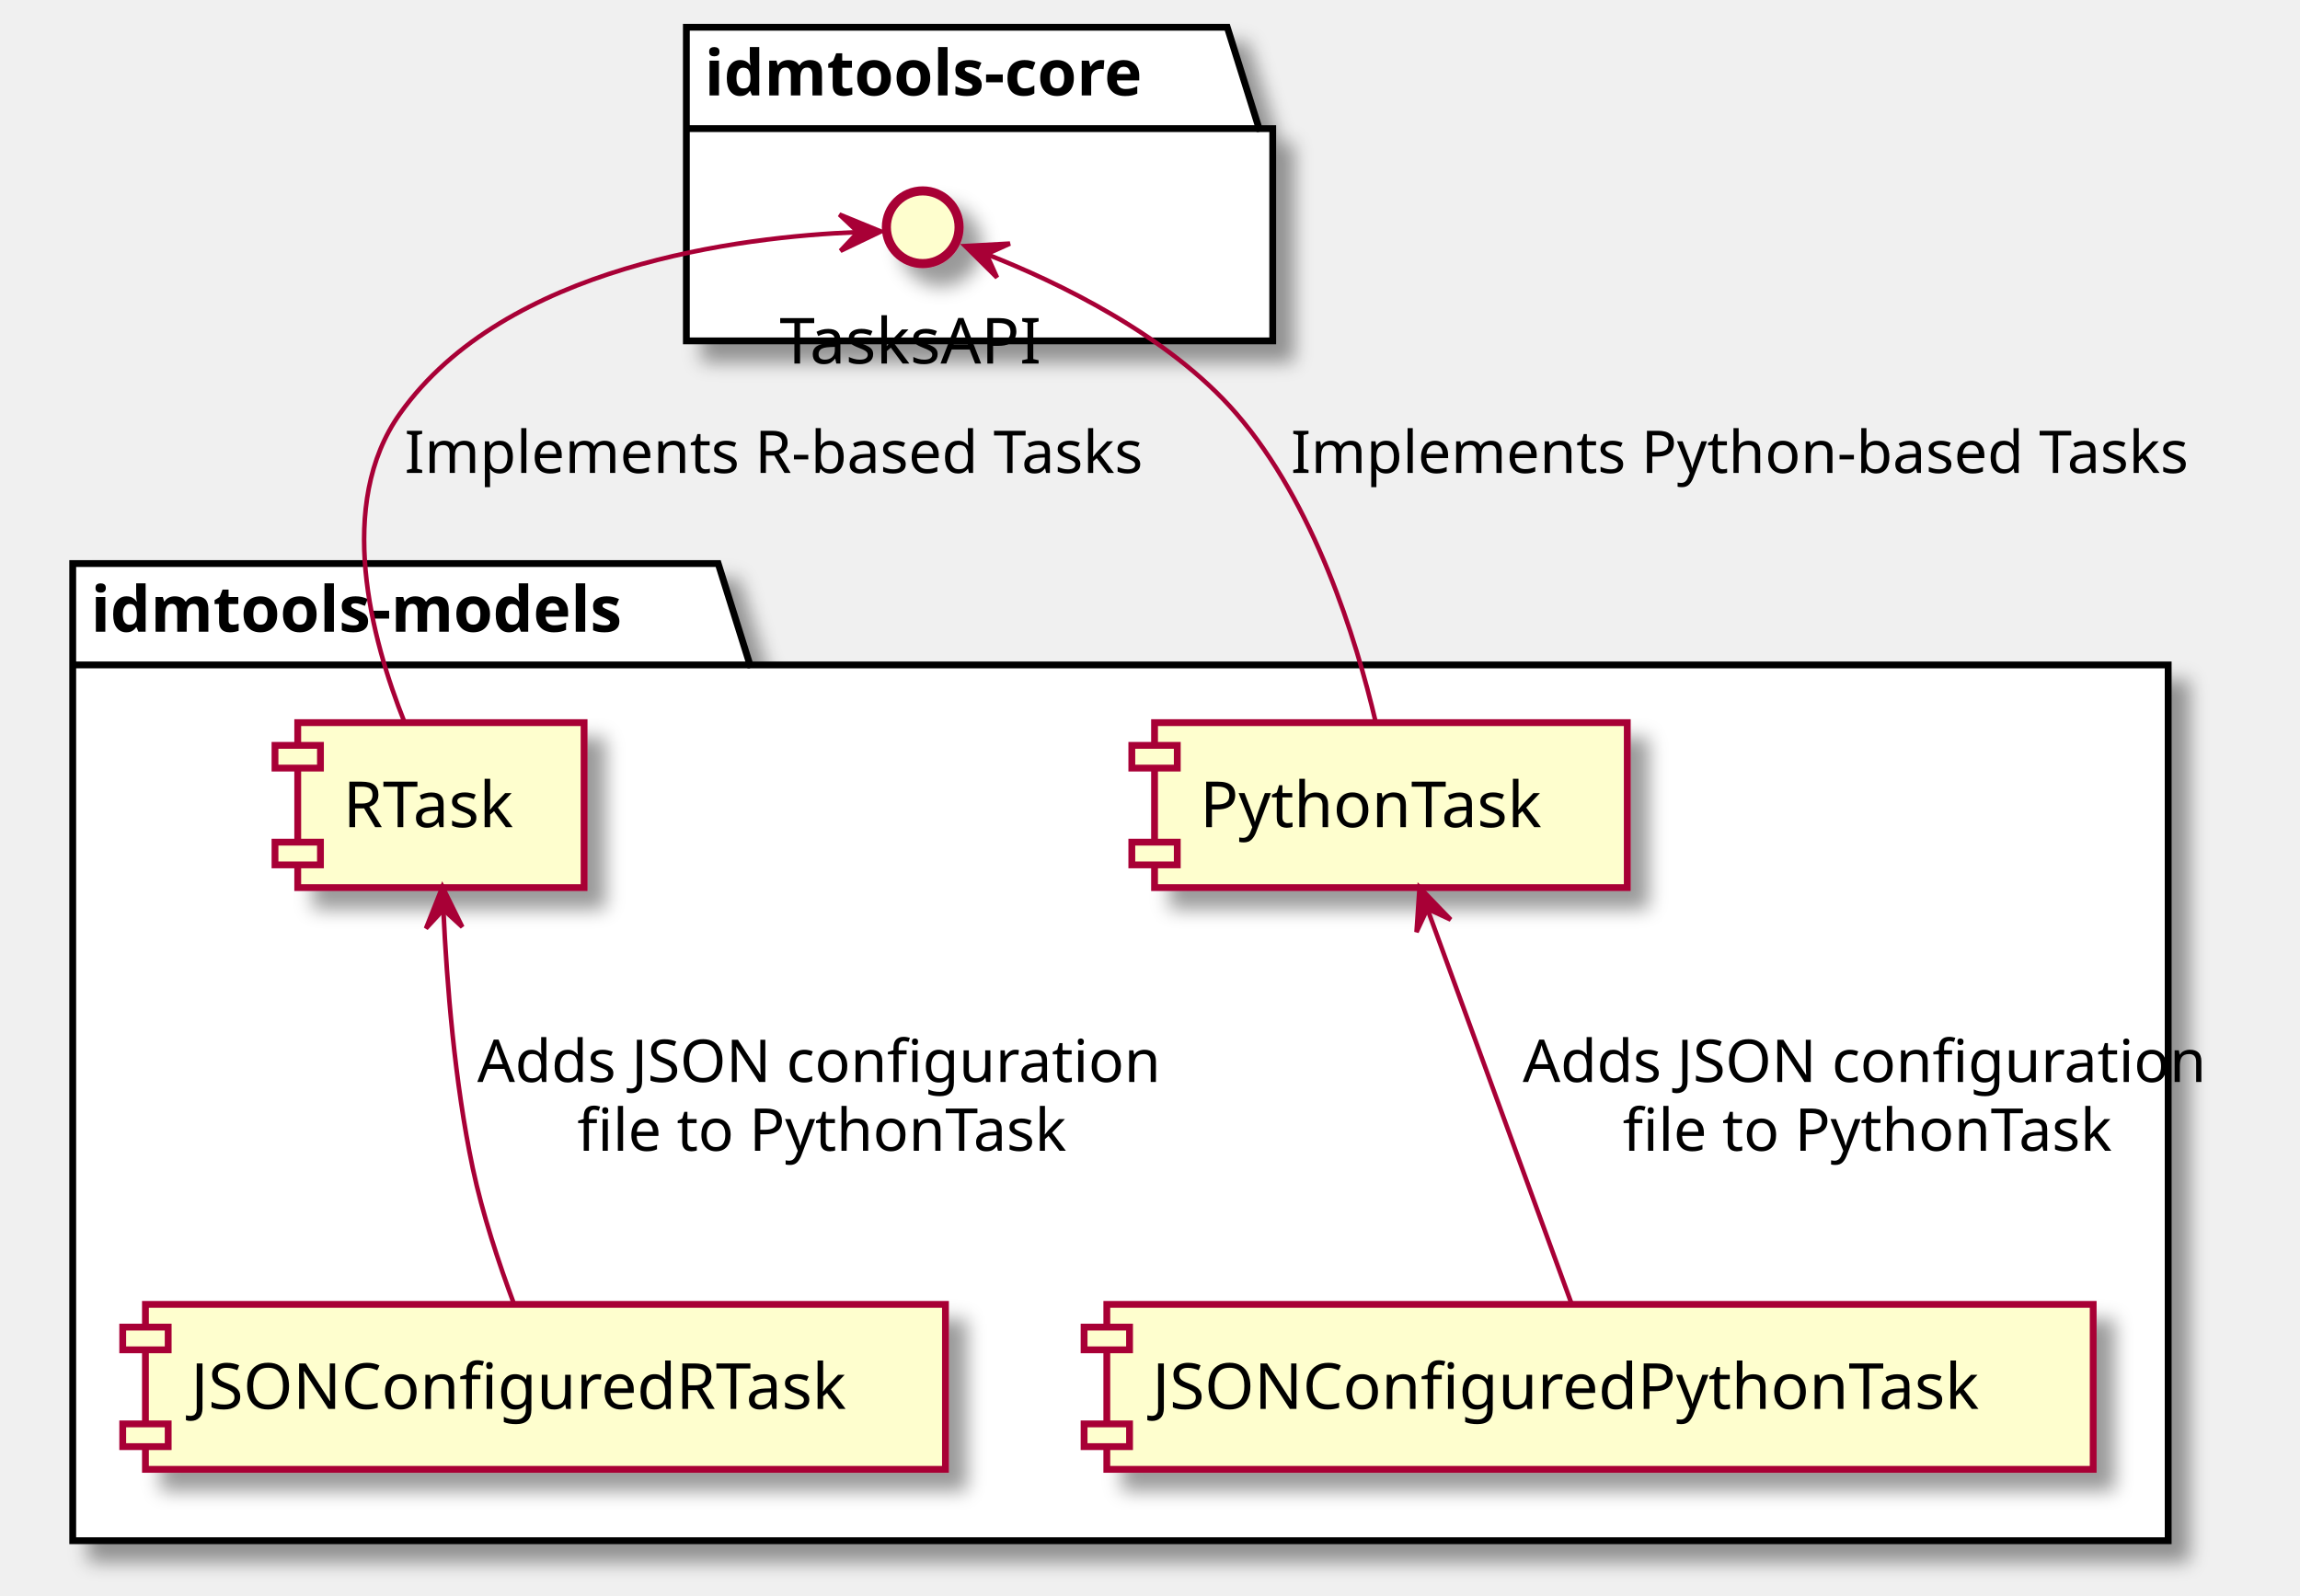
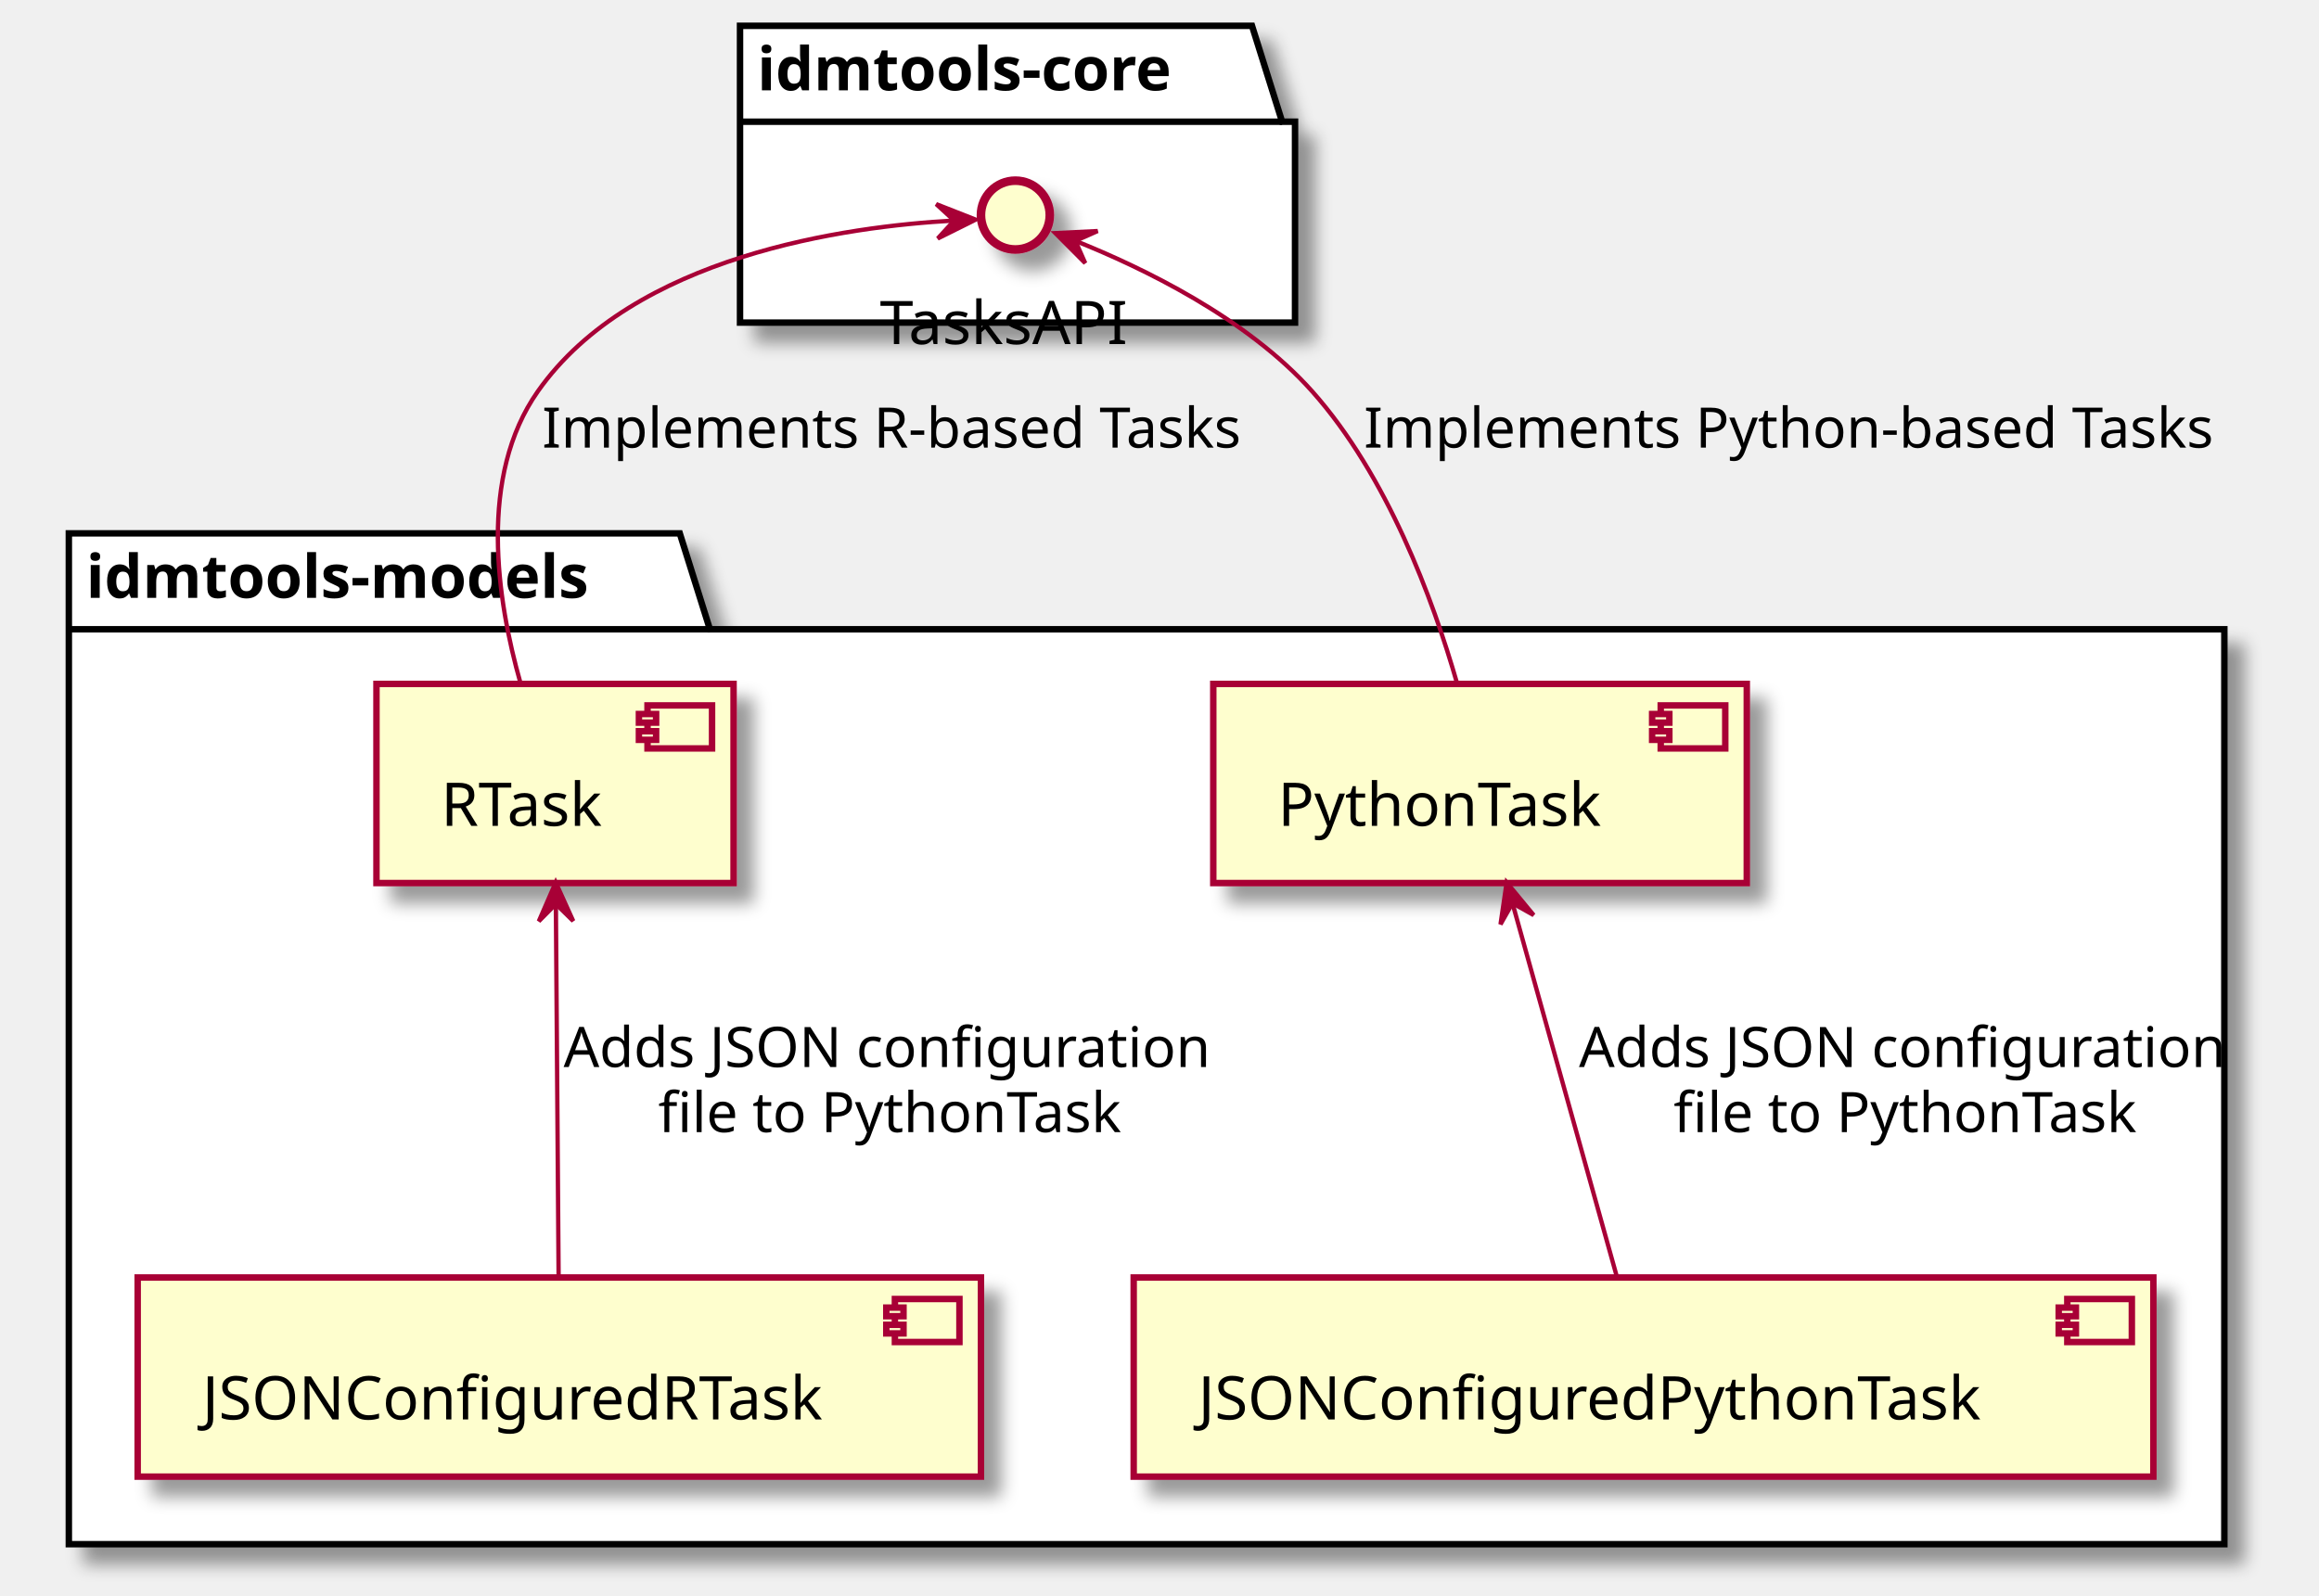
- <svg xmlns="http://www.w3.org/2000/svg" contentScriptType="application/ecmascript" contentStyleType="text/css" height="351px" preserveAspectRatio="none" style="width:506px;height:351px;" version="1.1" viewBox="0 0 506 351" width="506px" zoomAndPan="magnify">
+ <svg xmlns="http://www.w3.org/2000/svg" contentScriptType="application/ecmascript" contentStyleType="text/css" height="371px" preserveAspectRatio="none" style="width:539px;height:371px;" version="1.1" viewBox="0 0 539 371" width="539px" zoomAndPan="magnify">
  <defs>
    <filter height="300%" id="f1j0t09v6sc2jd" width="300%" x="-1" y="-1">
      <feGaussianBlur result="blurOut" stdDeviation="2.0" />
      <feColorMatrix in="blurOut" result="blurOut2" type="matrix" values="0 0 0 0 0 0 0 0 0 0 0 0 0 0 0 0 0 0 .4 0" />
      <feOffset dx="4.0" dy="4.0" in="blurOut2" result="blurOut3" />
      <feBlend in="SourceGraphic" in2="blurOut3" mode="normal" />
    </filter>
  </defs>
  <g>
-     <polygon fill="#FFFFFF" filter="url(#f1j0t09v6sc2jd)" points="151,6,270,6,277,28.297,280,28.297,280,75,151,75,151,6" style="stroke: #000000; stroke-width: 1.5;" />
-     <line style="stroke: #000000; stroke-width: 1.5;" x1="151" x2="277" y1="28.297" y2="28.297" />
-     <text fill="#000000" font-family="sans-serif" font-size="14" font-weight="bold" lengthAdjust="spacingAndGlyphs" textLength="113" x="155" y="20.995">idmtools-core</text>
-     <polygon fill="#FFFFFF" filter="url(#f1j0t09v6sc2jd)" points="16,124,158,124,165,146.297,477,146.297,477,339,16,339,16,124" style="stroke: #000000; stroke-width: 1.5;" />
+     <polygon fill="#FFFFFF" filter="url(#f1j0t09v6sc2jd)" points="172,6,291,6,298,28.297,301,28.297,301,75,172,75,172,6" style="stroke: #000000; stroke-width: 1.5;" />
+     <line style="stroke: #000000; stroke-width: 1.5;" x1="172" x2="298" y1="28.297" y2="28.297" />
+     <text fill="#000000" font-family="sans-serif" font-size="14" font-weight="bold" lengthAdjust="spacingAndGlyphs" textLength="113" x="176" y="20.995">idmtools-core</text>
+     <polygon fill="#FFFFFF" filter="url(#f1j0t09v6sc2jd)" points="16,124,158,124,165,146.297,517,146.297,517,359,16,359,16,124" style="stroke: #000000; stroke-width: 1.5;" />
    <line style="stroke: #000000; stroke-width: 1.5;" x1="16" x2="165" y1="146.297" y2="146.297" />
    <text fill="#000000" font-family="sans-serif" font-size="14" font-weight="bold" lengthAdjust="spacingAndGlyphs" textLength="136" x="20" y="138.995">idmtools-models</text>
-     <ellipse cx="203" cy="50" fill="#FEFECE" filter="url(#f1j0t09v6sc2jd)" rx="8" ry="8" style="stroke: #A80036; stroke-width: 2.0;" />
-     <text fill="#000000" font-family="sans-serif" font-size="14" lengthAdjust="spacingAndGlyphs" textLength="63" x="171.5" y="79.995">TasksAPI</text>
-     <rect fill="#FEFECE" filter="url(#f1j0t09v6sc2jd)" height="36.297" style="stroke: #A80036; stroke-width: 1.5;" width="104" x="254" y="159" />
-     <rect fill="#FEFECE" height="5" style="stroke: #A80036; stroke-width: 1.5;" width="10" x="249" y="164" />
-     <rect fill="#FEFECE" height="5" style="stroke: #A80036; stroke-width: 1.5;" width="10" x="249" y="185.297" />
-     <text fill="#000000" font-family="sans-serif" font-size="14" lengthAdjust="spacingAndGlyphs" textLength="84" x="264" y="181.995">PythonTask</text>
-     <rect fill="#FEFECE" filter="url(#f1j0t09v6sc2jd)" height="36.297" style="stroke: #A80036; stroke-width: 1.5;" width="217" x="243.5" y="287" />
-     <rect fill="#FEFECE" height="5" style="stroke: #A80036; stroke-width: 1.5;" width="10" x="238.5" y="292" />
-     <rect fill="#FEFECE" height="5" style="stroke: #A80036; stroke-width: 1.5;" width="10" x="238.5" y="313.297" />
-     <text fill="#000000" font-family="sans-serif" font-size="14" lengthAdjust="spacingAndGlyphs" textLength="197" x="253.5" y="309.995">JSONConfiguredPythonTask</text>
-     <rect fill="#FEFECE" filter="url(#f1j0t09v6sc2jd)" height="36.297" style="stroke: #A80036; stroke-width: 1.5;" width="63" x="65.5" y="159" />
-     <rect fill="#FEFECE" height="5" style="stroke: #A80036; stroke-width: 1.5;" width="10" x="60.5" y="164" />
-     <rect fill="#FEFECE" height="5" style="stroke: #A80036; stroke-width: 1.5;" width="10" x="60.5" y="185.297" />
-     <text fill="#000000" font-family="sans-serif" font-size="14" lengthAdjust="spacingAndGlyphs" textLength="43" x="75.5" y="181.995">RTask</text>
-     <rect fill="#FEFECE" filter="url(#f1j0t09v6sc2jd)" height="36.297" style="stroke: #A80036; stroke-width: 1.5;" width="176" x="32" y="287" />
-     <rect fill="#FEFECE" height="5" style="stroke: #A80036; stroke-width: 1.5;" width="10" x="27" y="292" />
-     <rect fill="#FEFECE" height="5" style="stroke: #A80036; stroke-width: 1.5;" width="10" x="27" y="313.297" />
-     <text fill="#000000" font-family="sans-serif" font-size="14" lengthAdjust="spacingAndGlyphs" textLength="156" x="42" y="309.995">JSONConfiguredRTask</text>
-     <path d="M314.031,199.998 C323.068,224.752 337.557,264.438 345.776,286.953 " fill="none" id="PythonTask&lt;-JSONConfiguredPythonTask" style="stroke: #A80036; stroke-width: 1.0;" />
-     <polygon fill="#A80036" points="312.3,195.256,311.632,205.082,314.016,199.952,319.146,202.337,312.3,195.256" style="stroke: #A80036; stroke-width: 1.0;" />
-     <text fill="#000000" font-family="sans-serif" font-size="13" lengthAdjust="spacingAndGlyphs" textLength="155" x="335" y="238.067">Adds JSON configuration</text>
-     <text fill="#000000" font-family="sans-serif" font-size="13" lengthAdjust="spacingAndGlyphs" textLength="115" x="357" y="253.2">file to PythonTask</text>
-     <path d="M97.552,200.291 C98.291,216.232 100.01,238.119 104,257 C106.138,267.12 109.788,278.08 113.062,286.868 " fill="none" id="RTask&lt;-JSONConfiguredRTask" style="stroke: #A80036; stroke-width: 1.0;" />
-     <polygon fill="#A80036" points="97.337,195.126,93.713,204.284,97.544,200.122,101.706,203.953,97.337,195.126" style="stroke: #A80036; stroke-width: 1.0;" />
-     <text fill="#000000" font-family="sans-serif" font-size="13" lengthAdjust="spacingAndGlyphs" textLength="155" x="105" y="238.067">Adds JSON configuration</text>
-     <text fill="#000000" font-family="sans-serif" font-size="13" lengthAdjust="spacingAndGlyphs" textLength="115" x="127" y="253.2">file to PythonTask</text>
-     <path d="M217.205,55.984 C232.62,62.053 257.028,73.685 272,91 C289.153,110.837 298.319,140.414 302.668,158.934 " fill="none" id="TasksAPI&lt;-PythonTask" style="stroke: #A80036; stroke-width: 1.0;" />
-     <polygon fill="#A80036" points="212.349,54.139,219.342,61.074,217.023,55.915,222.183,53.596,212.349,54.139" style="stroke: #A80036; stroke-width: 1.0;" />
-     <text fill="#000000" font-family="sans-serif" font-size="13" lengthAdjust="spacingAndGlyphs" textLength="210" x="284" y="104.067">Implements Python-based Tasks</text>
-     <path d="M188.513,51.084 C163.158,52.11 111.23,58.325 88,91 C73.813,110.956 81.652,140.498 89.019,158.979 " fill="none" id="TasksAPI&lt;-RTask" style="stroke: #A80036; stroke-width: 1.0;" />
-     <polygon fill="#A80036" points="193.786,50.93,184.673,47.194,188.788,51.076,184.906,55.191,193.786,50.93" style="stroke: #A80036; stroke-width: 1.0;" />
-     <text fill="#000000" font-family="sans-serif" font-size="13" lengthAdjust="spacingAndGlyphs" textLength="174" x="89" y="104.067">Implements R-based Tasks</text>
+     <ellipse cx="236" cy="50" fill="#FEFECE" filter="url(#f1j0t09v6sc2jd)" rx="8" ry="8" style="stroke: #A80036; stroke-width: 2.0;" />
+     <text fill="#000000" font-family="sans-serif" font-size="14" lengthAdjust="spacingAndGlyphs" textLength="63" x="204.5" y="79.995">TasksAPI</text>
+     <rect fill="#FEFECE" filter="url(#f1j0t09v6sc2jd)" height="46.297" style="stroke: #A80036; stroke-width: 1.5;" width="124" x="282" y="159" />
+     <rect fill="#FEFECE" height="10" style="stroke: #A80036; stroke-width: 1.5;" width="15" x="386" y="164" />
+     <rect fill="#FEFECE" height="2" style="stroke: #A80036; stroke-width: 1.5;" width="4" x="384" y="166" />
+     <rect fill="#FEFECE" height="2" style="stroke: #A80036; stroke-width: 1.5;" width="4" x="384" y="170" />
+     <text fill="#000000" font-family="sans-serif" font-size="14" lengthAdjust="spacingAndGlyphs" textLength="84" x="297" y="191.995">PythonTask</text>
+     <rect fill="#FEFECE" filter="url(#f1j0t09v6sc2jd)" height="46.297" style="stroke: #A80036; stroke-width: 1.5;" width="237" x="263.5" y="297" />
+     <rect fill="#FEFECE" height="10" style="stroke: #A80036; stroke-width: 1.5;" width="15" x="480.5" y="302" />
+     <rect fill="#FEFECE" height="2" style="stroke: #A80036; stroke-width: 1.5;" width="4" x="478.5" y="304" />
+     <rect fill="#FEFECE" height="2" style="stroke: #A80036; stroke-width: 1.5;" width="4" x="478.5" y="308" />
+     <text fill="#000000" font-family="sans-serif" font-size="14" lengthAdjust="spacingAndGlyphs" textLength="197" x="278.5" y="329.995">JSONConfiguredPythonTask</text>
+     <rect fill="#FEFECE" filter="url(#f1j0t09v6sc2jd)" height="46.297" style="stroke: #A80036; stroke-width: 1.5;" width="83" x="87.5" y="159" />
+     <rect fill="#FEFECE" height="10" style="stroke: #A80036; stroke-width: 1.5;" width="15" x="150.5" y="164" />
+     <rect fill="#FEFECE" height="2" style="stroke: #A80036; stroke-width: 1.5;" width="4" x="148.5" y="166" />
+     <rect fill="#FEFECE" height="2" style="stroke: #A80036; stroke-width: 1.5;" width="4" x="148.5" y="170" />
+     <text fill="#000000" font-family="sans-serif" font-size="14" lengthAdjust="spacingAndGlyphs" textLength="43" x="102.5" y="191.995">RTask</text>
+     <rect fill="#FEFECE" filter="url(#f1j0t09v6sc2jd)" height="46.297" style="stroke: #A80036; stroke-width: 1.5;" width="196" x="32" y="297" />
+     <rect fill="#FEFECE" height="10" style="stroke: #A80036; stroke-width: 1.5;" width="15" x="208" y="302" />
+     <rect fill="#FEFECE" height="2" style="stroke: #A80036; stroke-width: 1.5;" width="4" x="206" y="304" />
+     <rect fill="#FEFECE" height="2" style="stroke: #A80036; stroke-width: 1.5;" width="4" x="206" y="308" />
+     <text fill="#000000" font-family="sans-serif" font-size="14" lengthAdjust="spacingAndGlyphs" textLength="156" x="47" y="329.995">JSONConfiguredRTask</text>
+     <path d="M351.565,210.073 C358.675,235.522 369.189,273.15 375.813,296.856 " fill="none" id="PythonTask&lt;-JSONConfiguredPythonTask" style="stroke: #A80036; stroke-width: 1.0;" />
+     <polygon fill="#A80036" points="350.19,205.153,348.76,214.898,351.536,209.969,356.465,212.744,350.19,205.153" style="stroke: #A80036; stroke-width: 1.0;" />
+     <text fill="#000000" font-family="sans-serif" font-size="13" lengthAdjust="spacingAndGlyphs" textLength="155" x="367" y="248.067">Adds JSON configuration</text>
+     <text fill="#000000" font-family="sans-serif" font-size="13" lengthAdjust="spacingAndGlyphs" textLength="115" x="389" y="263.2">file to PythonTask</text>
+     <path d="M129.201,210.392 C129.388,235.836 129.664,273.249 129.837,296.856 " fill="none" id="RTask&lt;-JSONConfiguredRTask" style="stroke: #A80036; stroke-width: 1.0;" />
+     <polygon fill="#A80036" points="129.163,205.153,125.23,214.183,129.2,210.153,133.23,214.123,129.163,205.153" style="stroke: #A80036; stroke-width: 1.0;" />
+     <text fill="#000000" font-family="sans-serif" font-size="13" lengthAdjust="spacingAndGlyphs" textLength="155" x="131" y="248.067">Adds JSON configuration</text>
+     <text fill="#000000" font-family="sans-serif" font-size="13" lengthAdjust="spacingAndGlyphs" textLength="115" x="153" y="263.2">file to PythonTask</text>
+     <path d="M250.113,56.065 C265.447,62.205 289.784,73.9 305,91 C322.433,110.591 333.005,139.181 338.662,158.853 " fill="none" id="TasksAPI&lt;-PythonTask" style="stroke: #A80036; stroke-width: 1.0;" />
+     <polygon fill="#A80036" points="245.285,54.196,252.235,61.174,249.948,56,255.122,53.713,245.285,54.196" style="stroke: #A80036; stroke-width: 1.0;" />
+     <text fill="#000000" font-family="sans-serif" font-size="13" lengthAdjust="spacingAndGlyphs" textLength="210" x="317" y="104.067">Implements Python-based Tasks</text>
+     <path d="M221.637,51.282 C197.007,52.636 147.224,59.368 125,91 C111.153,110.708 115.413,139.274 121.006,158.909 " fill="none" id="TasksAPI&lt;-RTask" style="stroke: #A80036; stroke-width: 1.0;" />
+     <polygon fill="#A80036" points="226.771,51.059,217.605,47.456,221.776,51.278,217.954,55.449,226.771,51.059" style="stroke: #A80036; stroke-width: 1.0;" />
+     <text fill="#000000" font-family="sans-serif" font-size="13" lengthAdjust="spacingAndGlyphs" textLength="174" x="126" y="104.067">Implements R-based Tasks</text>
  </g>
</svg>
